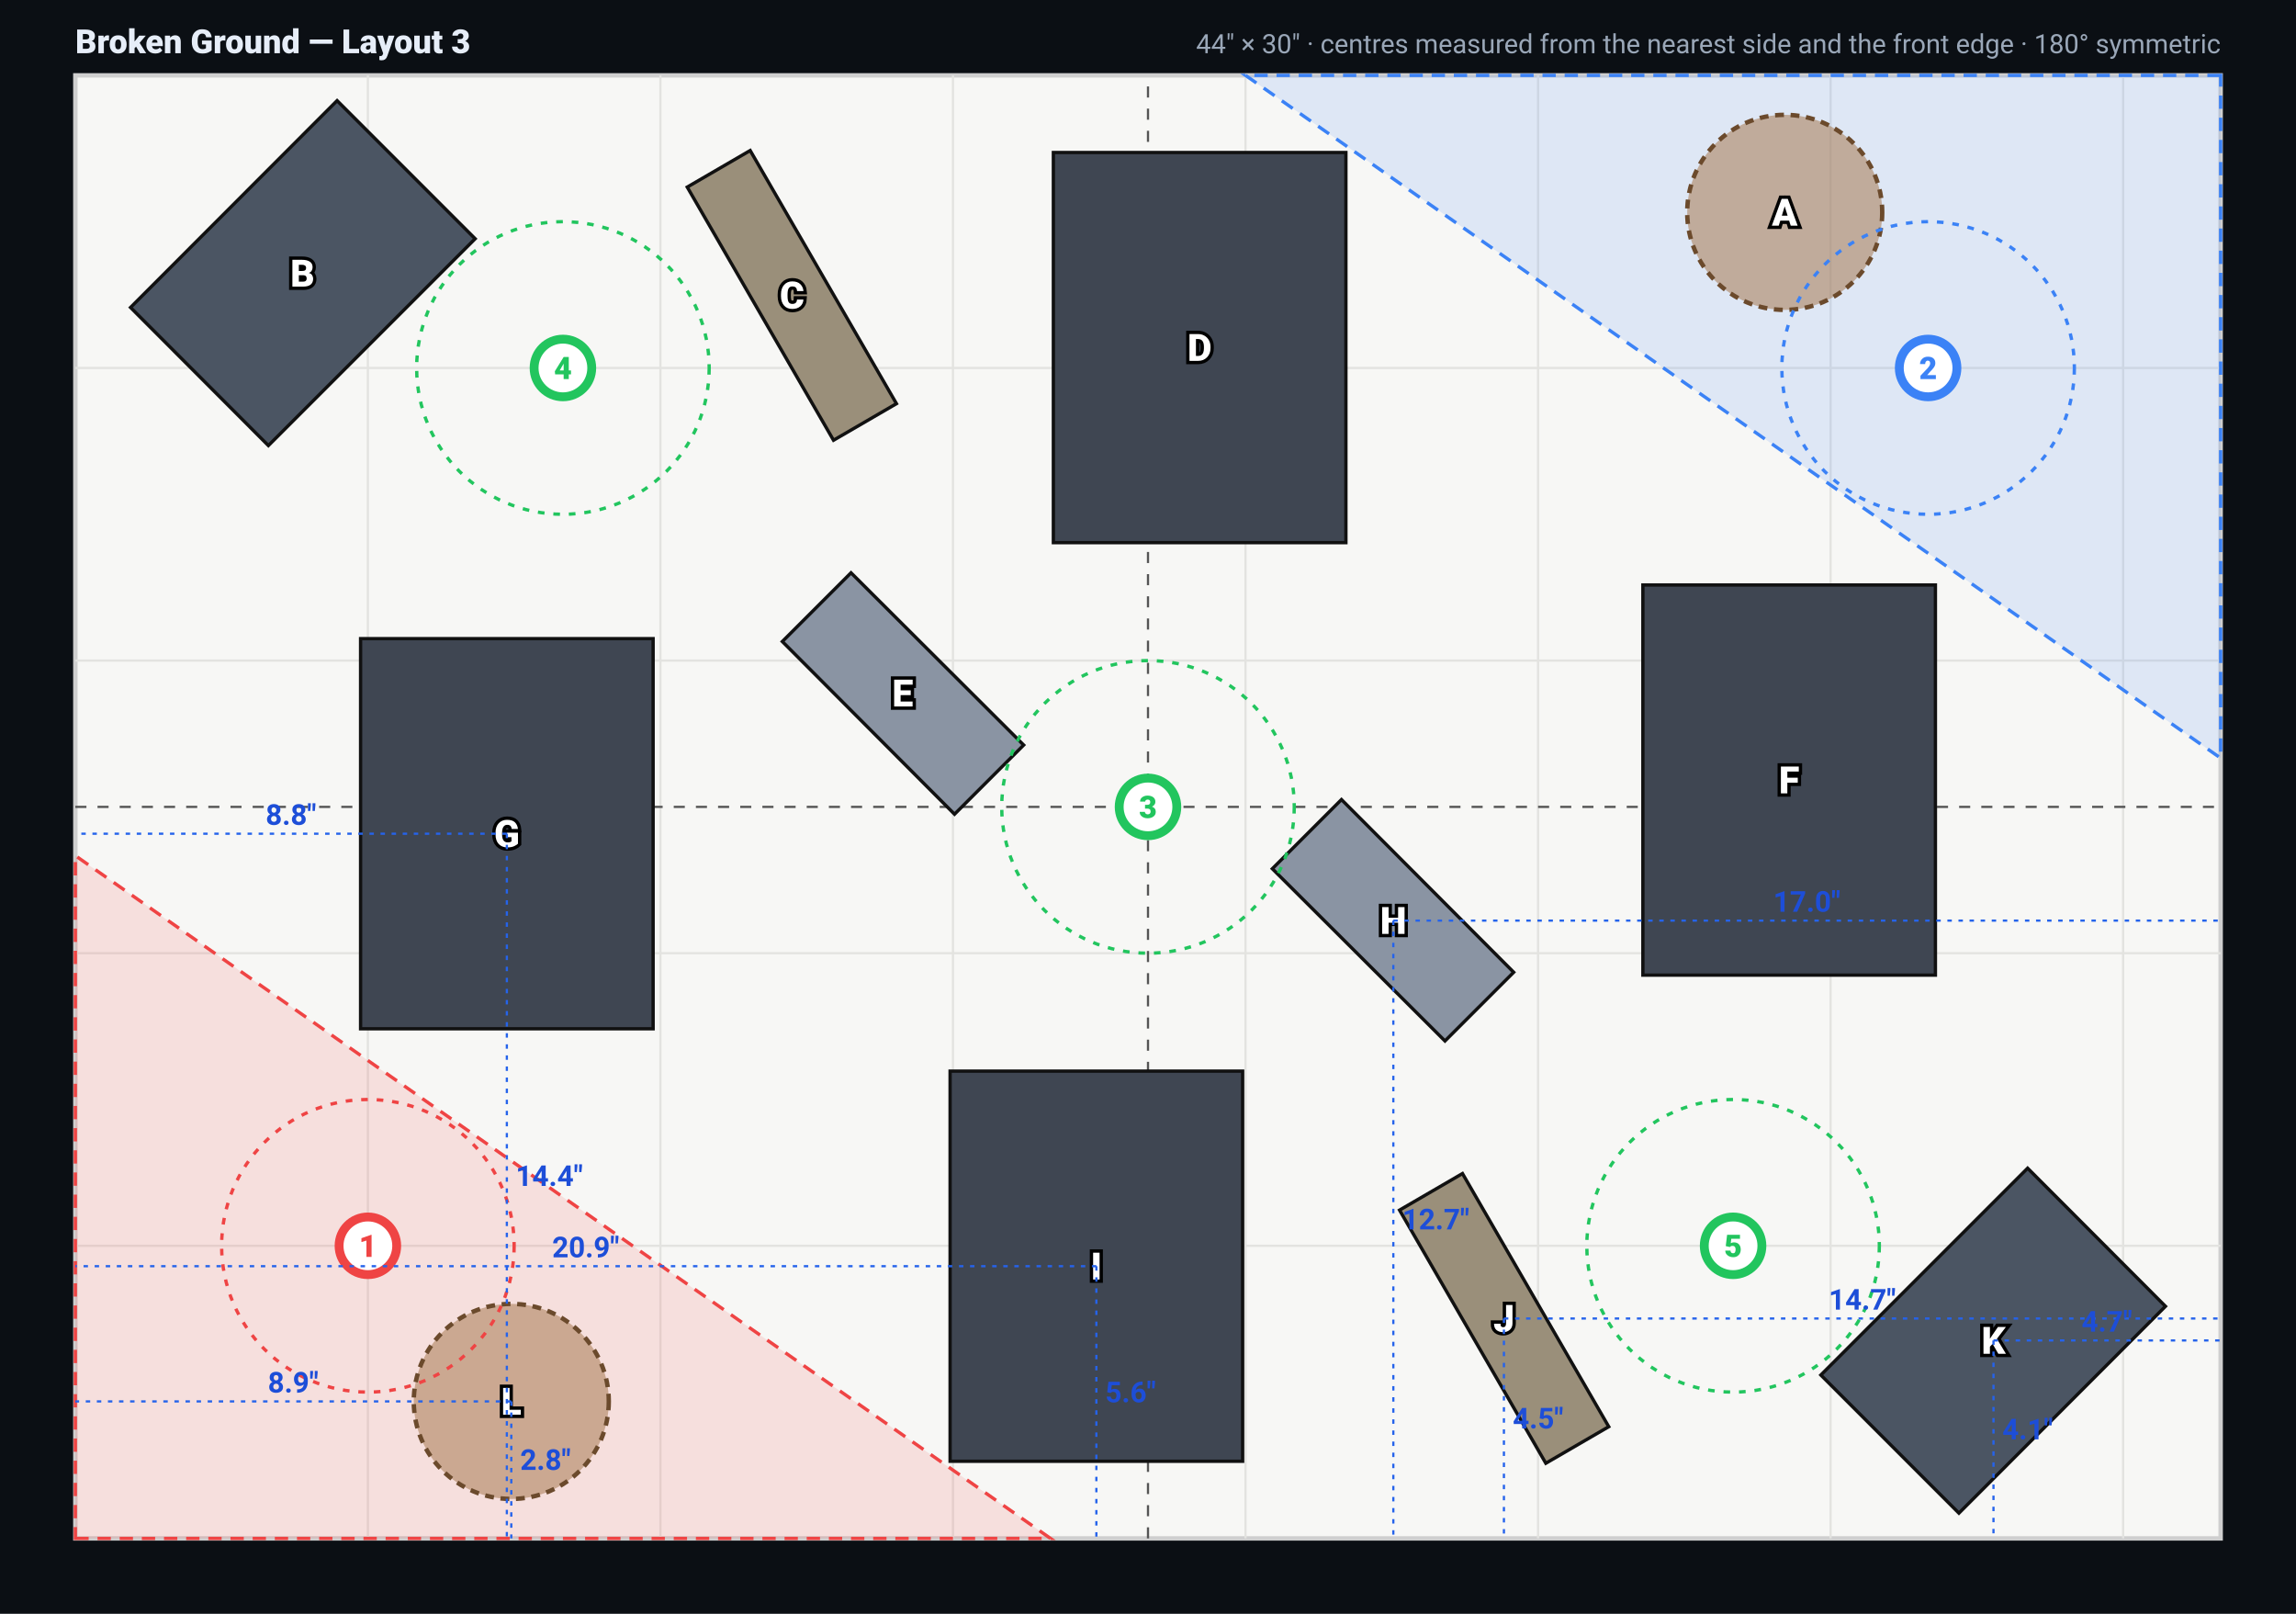
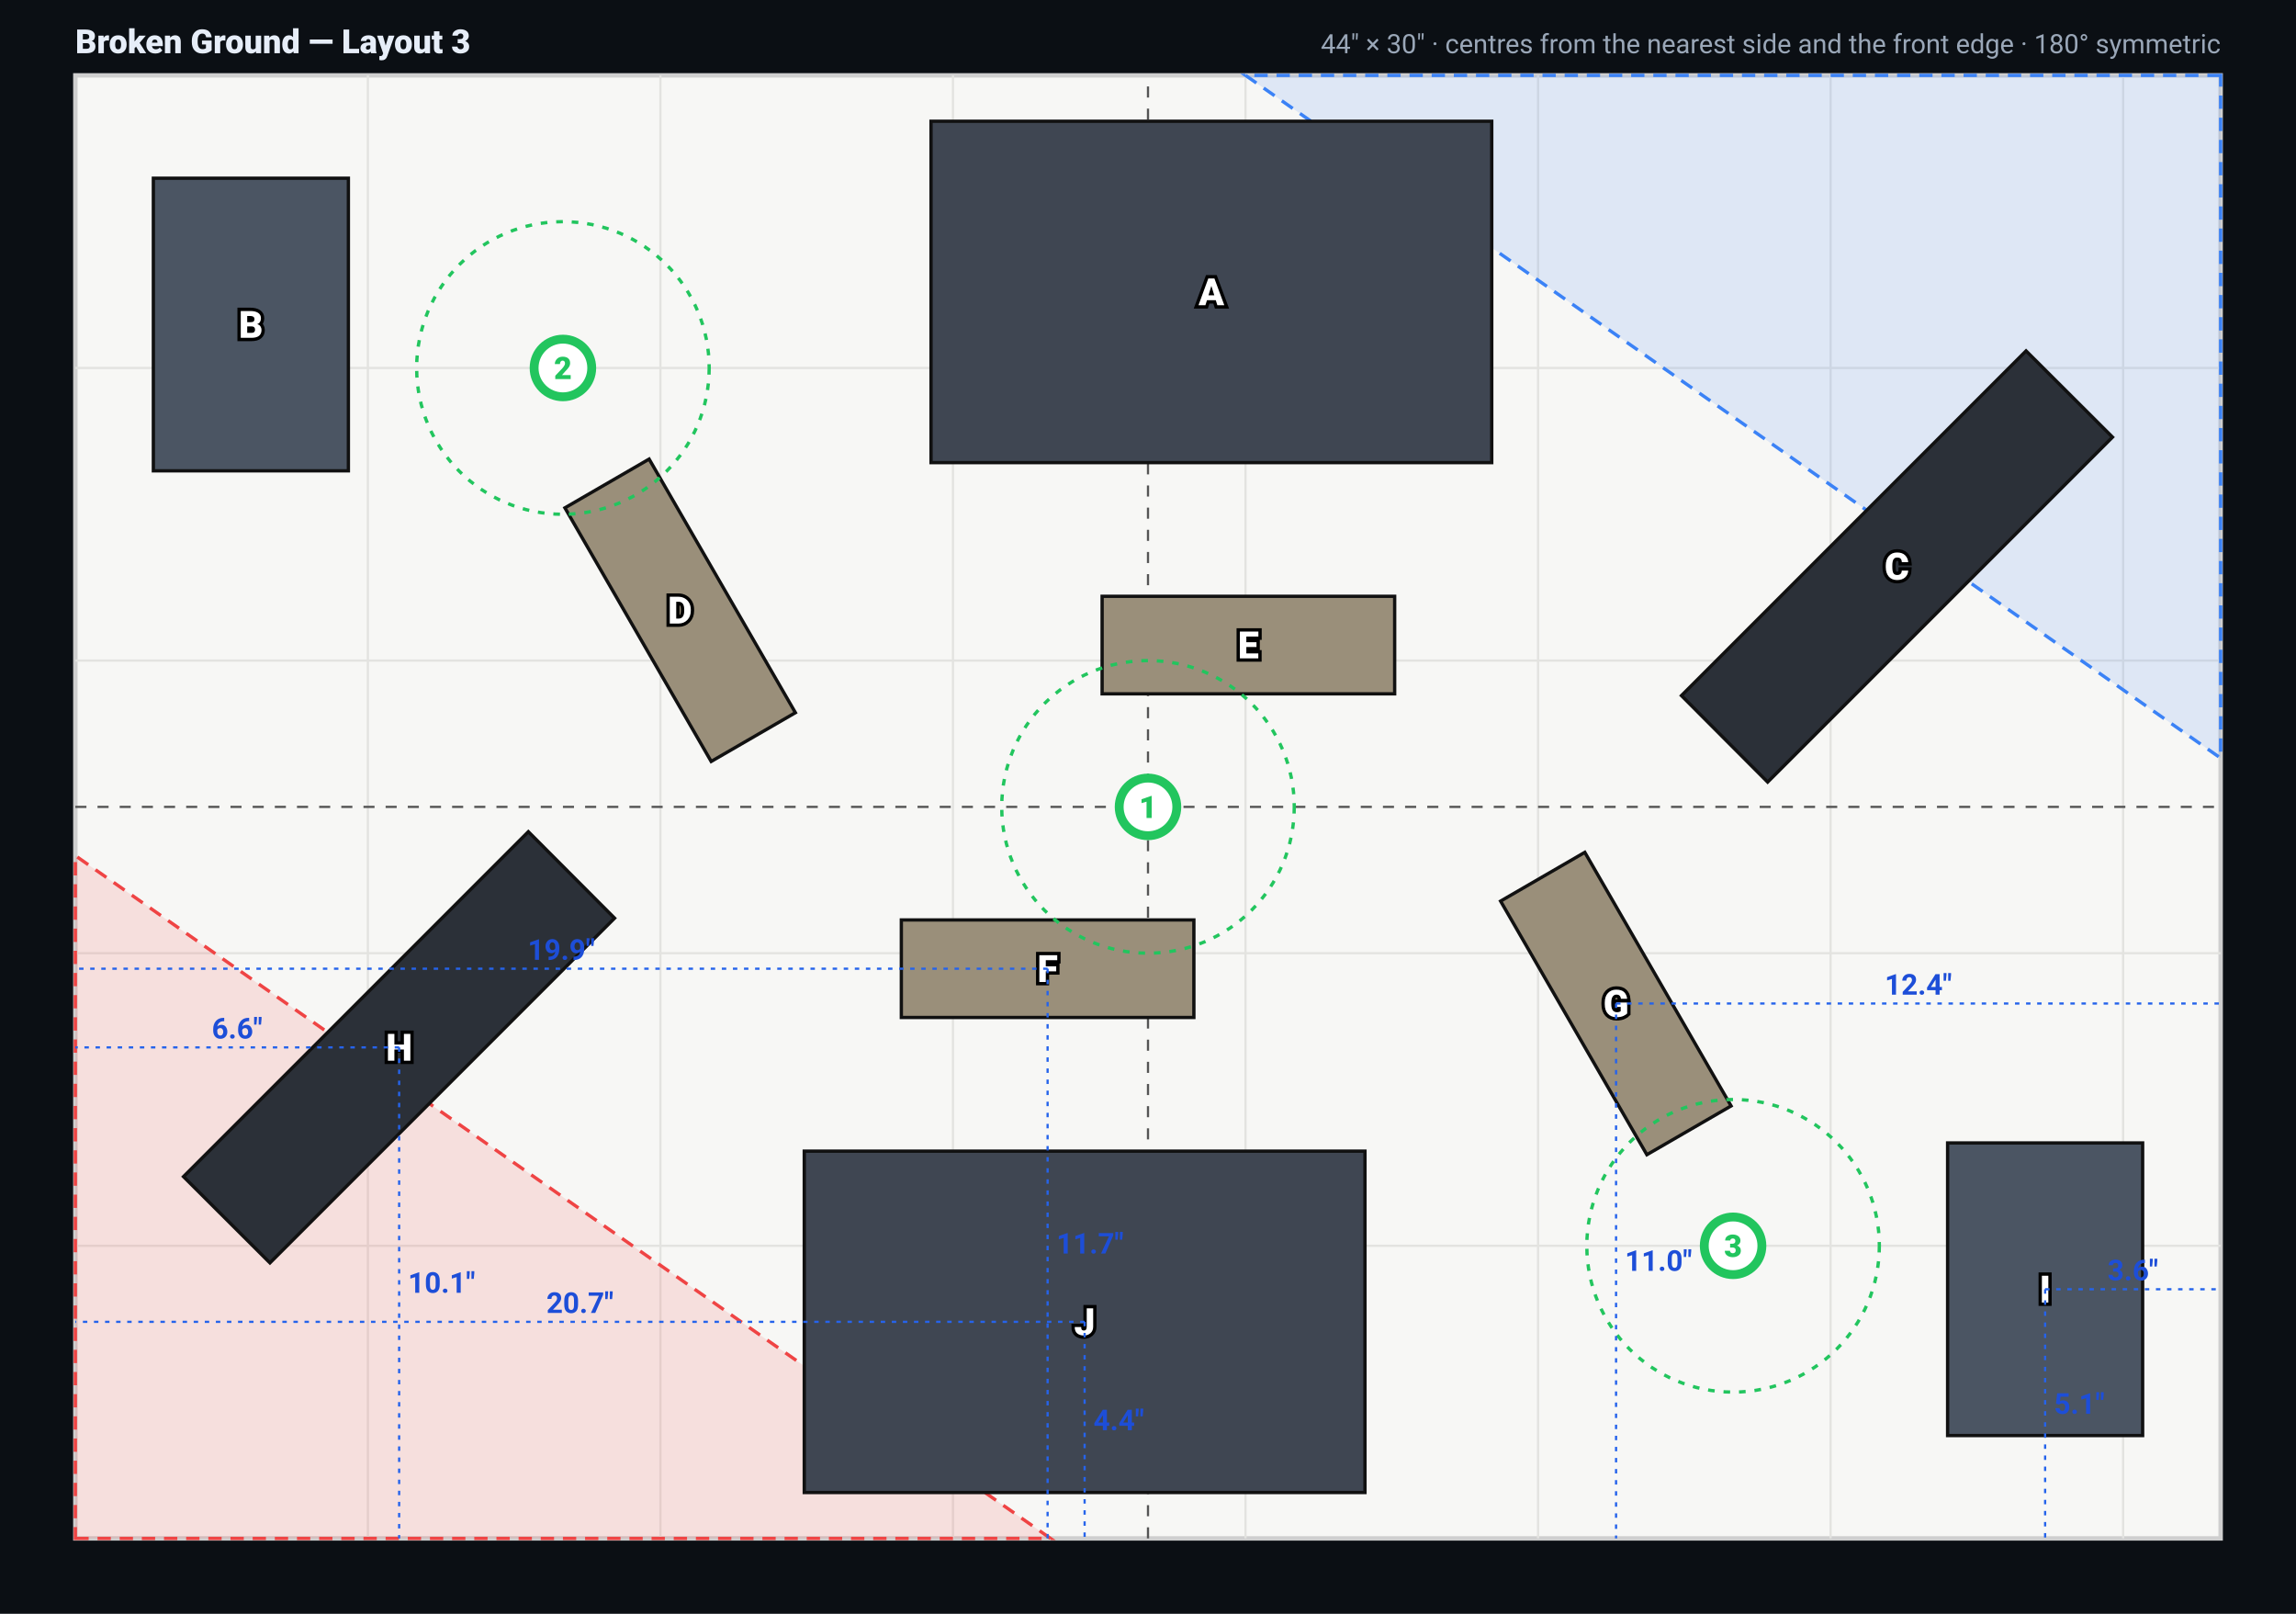
<svg xmlns="http://www.w3.org/2000/svg" viewBox="0 0 1036 728" role="img" aria-label="BG-3" font-family="-apple-system,Segoe UI,Roboto,sans-serif">
  <rect x="0" y="0" width="1036" height="728" fill="#0b0f14" />
  <rect x="34" y="34" width="968" height="660" fill="#f7f7f5" stroke="#cfcfcf" stroke-width="2" />
  <line x1="166.0" y1="34" x2="166.0" y2="694" stroke="#e3e3e0" stroke-width="1" />
  <line x1="298.0" y1="34" x2="298.0" y2="694" stroke="#e3e3e0" stroke-width="1" />
  <line x1="430.0" y1="34" x2="430.0" y2="694" stroke="#e3e3e0" stroke-width="1" />
  <line x1="562.0" y1="34" x2="562.0" y2="694" stroke="#e3e3e0" stroke-width="1" />
  <line x1="694.0" y1="34" x2="694.0" y2="694" stroke="#e3e3e0" stroke-width="1" />
  <line x1="826.0" y1="34" x2="826.0" y2="694" stroke="#e3e3e0" stroke-width="1" />
  <line x1="958.0" y1="34" x2="958.0" y2="694" stroke="#e3e3e0" stroke-width="1" />
  <line x1="34" y1="562.0" x2="1002" y2="562.0" stroke="#e3e3e0" stroke-width="1" />
  <line x1="34" y1="430.0" x2="1002" y2="430.0" stroke="#e3e3e0" stroke-width="1" />
  <line x1="34" y1="298.0" x2="1002" y2="298.0" stroke="#e3e3e0" stroke-width="1" />
  <line x1="34" y1="166.0" x2="1002" y2="166.0" stroke="#e3e3e0" stroke-width="1" />
  <polygon points="34.0,694.0 474.0,694.0 34.0,386.0" fill="rgba(239,68,68,0.13)" stroke="#ef4444" stroke-dasharray="6 4" stroke-width="1.5" />
  <polygon points="1002.0,34.0 562.0,34.0 1002.0,342.0" fill="rgba(59,130,246,0.13)" stroke="#3b82f6" stroke-dasharray="6 4" stroke-width="1.5" />
  <line x1="34.0" y1="364.0" x2="1002.0" y2="364.0" stroke="#555" stroke-dasharray="5 5" stroke-width="1" />
  <line x1="518.0" y1="694.0" x2="518.0" y2="34.0" stroke="#555" stroke-dasharray="5 5" stroke-width="1" />
-   <circle cx="805.3" cy="95.8" r="44.0" fill="#a77b52" fill-opacity="0.55" stroke="#6b4a2c" stroke-width="2" stroke-dasharray="4 3" />
-   <text x="805.3" y="101.8" text-anchor="middle" font-size="17" font-weight="800" fill="#fff" stroke="#000" stroke-width="3" paint-order="stroke">A</text>
-   <polygon points="58.9,138.7 121.1,201.0 214.4,107.7 152.1,45.4" fill="#4b5563" stroke="#111" stroke-width="1.5" />
-   <text x="136.5" y="129.3" text-anchor="middle" font-size="17" font-weight="800" fill="#fff" stroke="#000" stroke-width="3" paint-order="stroke">B</text>
-   <polygon points="338.5,67.9 310.1,84.4 376.1,198.6 404.5,182.1" fill="#9a8f7a" stroke="#111" stroke-width="1.5" />
-   <text x="357.4" y="139.2" text-anchor="middle" font-size="17" font-weight="800" fill="#fff" stroke="#000" stroke-width="3" paint-order="stroke">C</text>
-   <polygon points="475.3,244.8 607.3,244.8 607.3,68.8 475.3,68.8" fill="#3f4652" stroke="#111" stroke-width="1.5" />
-   <text x="541.3" y="162.8" text-anchor="middle" font-size="17" font-weight="800" fill="#fff" stroke="#000" stroke-width="3" paint-order="stroke">D</text>
-   <polygon points="384.0,258.4 353.0,289.4 430.7,367.3 461.9,336.1" fill="#8a94a3" stroke="#111" stroke-width="1.5" />
-   <text x="407.3" y="318.7" text-anchor="middle" font-size="17" font-weight="800" fill="#fff" stroke="#000" stroke-width="3" paint-order="stroke">E</text>
-   <polygon points="873.3,263.9 741.3,263.9 741.3,439.9 873.3,439.9" fill="#3f4652" stroke="#111" stroke-width="1.5" />
-   <text x="807.3" y="357.9" text-anchor="middle" font-size="17" font-weight="800" fill="#fff" stroke="#000" stroke-width="3" paint-order="stroke">F</text>
-   <polygon points="162.7,464.1 294.7,464.1 294.7,288.1 162.7,288.1" fill="#3f4652" stroke="#111" stroke-width="1.5" />
-   <text x="228.7" y="382.1" text-anchor="middle" font-size="17" font-weight="800" fill="#fff" stroke="#000" stroke-width="3" paint-order="stroke">G</text>
-   <polygon points="652.0,469.6 683.0,438.6 605.3,360.7 574.1,391.9" fill="#8a94a3" stroke="#111" stroke-width="1.5" />
-   <text x="628.7" y="421.3" text-anchor="middle" font-size="17" font-weight="800" fill="#fff" stroke="#000" stroke-width="3" paint-order="stroke">H</text>
-   <polygon points="560.7,483.2 428.7,483.2 428.7,659.2 560.7,659.2" fill="#3f4652" stroke="#111" stroke-width="1.5" />
-   <text x="494.7" y="577.2" text-anchor="middle" font-size="17" font-weight="800" fill="#fff" stroke="#000" stroke-width="3" paint-order="stroke">I</text>
-   <polygon points="697.5,660.1 725.9,643.6 659.9,529.4 631.5,545.9" fill="#9a8f7a" stroke="#111" stroke-width="1.5" />
-   <text x="678.6" y="600.8" text-anchor="middle" font-size="17" font-weight="800" fill="#fff" stroke="#000" stroke-width="3" paint-order="stroke">J</text>
-   <polygon points="977.1,589.3 914.9,527.0 821.6,620.3 883.9,682.6" fill="#4b5563" stroke="#111" stroke-width="1.5" />
-   <text x="899.5" y="610.7" text-anchor="middle" font-size="17" font-weight="800" fill="#fff" stroke="#000" stroke-width="3" paint-order="stroke">K</text>
-   <circle cx="230.7" cy="632.2" r="44.0" fill="#a77b52" fill-opacity="0.55" stroke="#6b4a2c" stroke-width="2" stroke-dasharray="4 3" />
-   <text x="230.7" y="638.2" text-anchor="middle" font-size="17" font-weight="800" fill="#fff" stroke="#000" stroke-width="3" paint-order="stroke">L</text>
-   <circle cx="166.0" cy="562.0" r="66.0" fill="none" stroke="#ef4444" stroke-width="1.5" stroke-dasharray="3 4" />
-   <circle cx="166.0" cy="562.0" r="13" fill="#fff" stroke="#ef4444" stroke-width="4" />
-   <text x="166.0" y="567.0" text-anchor="middle" font-size="14" font-weight="800" fill="#ef4444">1</text>
-   <circle cx="870.0" cy="166.0" r="66.0" fill="none" stroke="#3b82f6" stroke-width="1.5" stroke-dasharray="3 4" />
-   <circle cx="870.0" cy="166.0" r="13" fill="#fff" stroke="#3b82f6" stroke-width="4" />
-   <text x="870.0" y="171.0" text-anchor="middle" font-size="14" font-weight="800" fill="#3b82f6">2</text>
+   <polygon points="420.1,54.7 420.1,208.7 673.1,208.7 673.1,54.7" fill="#3f4652" stroke="#111" stroke-width="1.5" />
+   <text x="546.6" y="137.7" text-anchor="middle" font-size="17" font-weight="800" fill="#fff" stroke="#000" stroke-width="3" paint-order="stroke">A</text>
+   <polygon points="157.2,80.4 69.2,80.4 69.2,212.4 157.2,212.4" fill="#4b5563" stroke="#111" stroke-width="1.5" />
+   <text x="113.2" y="152.4" text-anchor="middle" font-size="17" font-weight="800" fill="#fff" stroke="#000" stroke-width="3" paint-order="stroke">B</text>
+   <polygon points="758.7,313.8 797.6,352.8 953.2,197.2 914.2,158.3" fill="#2b3038" stroke="#111" stroke-width="1.5" />
+   <text x="855.9" y="261.5" text-anchor="middle" font-size="17" font-weight="800" fill="#fff" stroke="#000" stroke-width="3" paint-order="stroke">C</text>
+   <polygon points="292.9,207.1 254.9,229.1 320.9,343.5 358.9,321.5" fill="#9a8f7a" stroke="#111" stroke-width="1.5" />
+   <text x="306.8" y="281.3" text-anchor="middle" font-size="17" font-weight="800" fill="#fff" stroke="#000" stroke-width="3" paint-order="stroke">D</text>
+   <polygon points="629.3,313.0 629.3,269.0 497.3,269.0 497.3,313.0" fill="#9a8f7a" stroke="#111" stroke-width="1.5" />
+   <text x="563.3" y="297.0" text-anchor="middle" font-size="17" font-weight="800" fill="#fff" stroke="#000" stroke-width="3" paint-order="stroke">E</text>
+   <polygon points="406.7,415.0 406.7,459.0 538.7,459.0 538.7,415.0" fill="#9a8f7a" stroke="#111" stroke-width="1.5" />
+   <text x="472.7" y="443.0" text-anchor="middle" font-size="17" font-weight="800" fill="#fff" stroke="#000" stroke-width="3" paint-order="stroke">F</text>
+   <polygon points="743.1,520.9 781.1,498.9 715.1,384.5 677.1,406.5" fill="#9a8f7a" stroke="#111" stroke-width="1.5" />
+   <text x="729.2" y="458.7" text-anchor="middle" font-size="17" font-weight="800" fill="#fff" stroke="#000" stroke-width="3" paint-order="stroke">G</text>
+   <polygon points="277.3,414.2 238.4,375.2 82.8,530.8 121.8,569.7" fill="#2b3038" stroke="#111" stroke-width="1.5" />
+   <text x="180.1" y="478.5" text-anchor="middle" font-size="17" font-weight="800" fill="#fff" stroke="#000" stroke-width="3" paint-order="stroke">H</text>
+   <polygon points="878.8,647.6 966.8,647.6 966.8,515.6 878.8,515.6" fill="#4b5563" stroke="#111" stroke-width="1.5" />
+   <text x="922.8" y="587.6" text-anchor="middle" font-size="17" font-weight="800" fill="#fff" stroke="#000" stroke-width="3" paint-order="stroke">I</text>
+   <polygon points="615.9,673.3 615.9,519.3 362.9,519.3 362.9,673.3" fill="#3f4652" stroke="#111" stroke-width="1.5" />
+   <text x="489.4" y="602.3" text-anchor="middle" font-size="17" font-weight="800" fill="#fff" stroke="#000" stroke-width="3" paint-order="stroke">J</text>
  <circle cx="518.0" cy="364.0" r="66.0" fill="none" stroke="#22c55e" stroke-width="1.5" stroke-dasharray="3 4" />
  <circle cx="518.0" cy="364.0" r="13" fill="#fff" stroke="#22c55e" stroke-width="4" />
-   <text x="518.0" y="369.0" text-anchor="middle" font-size="14" font-weight="800" fill="#22c55e">3</text>
+   <text x="518.0" y="369.0" text-anchor="middle" font-size="14" font-weight="800" fill="#22c55e">1</text>
  <circle cx="254.0" cy="166.0" r="66.0" fill="none" stroke="#22c55e" stroke-width="1.5" stroke-dasharray="3 4" />
  <circle cx="254.0" cy="166.0" r="13" fill="#fff" stroke="#22c55e" stroke-width="4" />
-   <text x="254.0" y="171.0" text-anchor="middle" font-size="14" font-weight="800" fill="#22c55e">4</text>
+   <text x="254.0" y="171.0" text-anchor="middle" font-size="14" font-weight="800" fill="#22c55e">2</text>
  <circle cx="782.0" cy="562.0" r="66.0" fill="none" stroke="#22c55e" stroke-width="1.5" stroke-dasharray="3 4" />
  <circle cx="782.0" cy="562.0" r="13" fill="#fff" stroke="#22c55e" stroke-width="4" />
-   <text x="782.0" y="567.0" text-anchor="middle" font-size="14" font-weight="800" fill="#22c55e">5</text>
-   <line x1="228.7" y1="376.1" x2="34.0" y2="376.1" stroke="#2563eb" stroke-width="1" stroke-dasharray="2 3" />
-   <line x1="228.7" y1="376.1" x2="228.7" y2="694.0" stroke="#2563eb" stroke-width="1" stroke-dasharray="2 3" />
-   <text x="131.3" y="372.1" text-anchor="middle" font-size="13" font-weight="700" fill="#1d4ed8">8.8"</text>
-   <text x="232.7" y="535.0" font-size="13" font-weight="700" fill="#1d4ed8">14.4"</text>
-   <line x1="628.7" y1="415.3" x2="1002.0" y2="415.3" stroke="#2563eb" stroke-width="1" stroke-dasharray="2 3" />
-   <line x1="628.7" y1="415.3" x2="628.7" y2="694.0" stroke="#2563eb" stroke-width="1" stroke-dasharray="2 3" />
-   <text x="815.3" y="411.3" text-anchor="middle" font-size="13" font-weight="700" fill="#1d4ed8">17.0"</text>
-   <text x="632.7" y="554.6" font-size="13" font-weight="700" fill="#1d4ed8">12.7"</text>
-   <line x1="494.7" y1="571.2" x2="34.0" y2="571.2" stroke="#2563eb" stroke-width="1" stroke-dasharray="2 3" />
-   <line x1="494.7" y1="571.2" x2="494.7" y2="694.0" stroke="#2563eb" stroke-width="1" stroke-dasharray="2 3" />
-   <text x="264.3" y="567.2" text-anchor="middle" font-size="13" font-weight="700" fill="#1d4ed8">20.9"</text>
-   <text x="498.7" y="632.6" font-size="13" font-weight="700" fill="#1d4ed8">5.6"</text>
-   <line x1="678.6" y1="594.8" x2="1002.0" y2="594.8" stroke="#2563eb" stroke-width="1" stroke-dasharray="2 3" />
-   <line x1="678.6" y1="594.8" x2="678.6" y2="694.0" stroke="#2563eb" stroke-width="1" stroke-dasharray="2 3" />
-   <text x="840.3" y="590.8" text-anchor="middle" font-size="13" font-weight="700" fill="#1d4ed8">14.7"</text>
-   <text x="682.6" y="644.4" font-size="13" font-weight="700" fill="#1d4ed8">4.5"</text>
-   <line x1="899.5" y1="604.7" x2="1002.0" y2="604.7" stroke="#2563eb" stroke-width="1" stroke-dasharray="2 3" />
-   <line x1="899.5" y1="604.7" x2="899.5" y2="694.0" stroke="#2563eb" stroke-width="1" stroke-dasharray="2 3" />
-   <text x="950.7" y="600.7" text-anchor="middle" font-size="13" font-weight="700" fill="#1d4ed8">4.7"</text>
-   <text x="903.5" y="649.3" font-size="13" font-weight="700" fill="#1d4ed8">4.1"</text>
-   <line x1="230.7" y1="632.2" x2="34.0" y2="632.2" stroke="#2563eb" stroke-width="1" stroke-dasharray="2 3" />
-   <line x1="230.7" y1="632.2" x2="230.7" y2="694.0" stroke="#2563eb" stroke-width="1" stroke-dasharray="2 3" />
-   <text x="132.3" y="628.2" text-anchor="middle" font-size="13" font-weight="700" fill="#1d4ed8">8.9"</text>
-   <text x="234.7" y="663.1" font-size="13" font-weight="700" fill="#1d4ed8">2.8"</text>
+   <text x="782.0" y="567.0" text-anchor="middle" font-size="14" font-weight="800" fill="#22c55e">3</text>
+   <line x1="472.7" y1="437.0" x2="34.0" y2="437.0" stroke="#2563eb" stroke-width="1" stroke-dasharray="2 3" />
+   <line x1="472.7" y1="437.0" x2="472.7" y2="694.0" stroke="#2563eb" stroke-width="1" stroke-dasharray="2 3" />
+   <text x="253.3" y="433.0" text-anchor="middle" font-size="13" font-weight="700" fill="#1d4ed8">19.9"</text>
+   <text x="476.7" y="565.5" font-size="13" font-weight="700" fill="#1d4ed8">11.7"</text>
+   <line x1="729.2" y1="452.7" x2="1002.0" y2="452.7" stroke="#2563eb" stroke-width="1" stroke-dasharray="2 3" />
+   <line x1="729.2" y1="452.7" x2="729.2" y2="694.0" stroke="#2563eb" stroke-width="1" stroke-dasharray="2 3" />
+   <text x="865.6" y="448.7" text-anchor="middle" font-size="13" font-weight="700" fill="#1d4ed8">12.4"</text>
+   <text x="733.2" y="573.3" font-size="13" font-weight="700" fill="#1d4ed8">11.0"</text>
+   <line x1="180.1" y1="472.5" x2="34.0" y2="472.5" stroke="#2563eb" stroke-width="1" stroke-dasharray="2 3" />
+   <line x1="180.1" y1="472.5" x2="180.1" y2="694.0" stroke="#2563eb" stroke-width="1" stroke-dasharray="2 3" />
+   <text x="107.0" y="468.5" text-anchor="middle" font-size="13" font-weight="700" fill="#1d4ed8">6.6"</text>
+   <text x="184.1" y="583.2" font-size="13" font-weight="700" fill="#1d4ed8">10.1"</text>
+   <line x1="922.8" y1="581.6" x2="1002.0" y2="581.6" stroke="#2563eb" stroke-width="1" stroke-dasharray="2 3" />
+   <line x1="922.8" y1="581.6" x2="922.8" y2="694.0" stroke="#2563eb" stroke-width="1" stroke-dasharray="2 3" />
+   <text x="962.4" y="577.6" text-anchor="middle" font-size="13" font-weight="700" fill="#1d4ed8">3.6"</text>
+   <text x="926.8" y="637.8" font-size="13" font-weight="700" fill="#1d4ed8">5.1"</text>
+   <line x1="489.4" y1="596.3" x2="34.0" y2="596.3" stroke="#2563eb" stroke-width="1" stroke-dasharray="2 3" />
+   <line x1="489.4" y1="596.3" x2="489.4" y2="694.0" stroke="#2563eb" stroke-width="1" stroke-dasharray="2 3" />
+   <text x="261.7" y="592.3" text-anchor="middle" font-size="13" font-weight="700" fill="#1d4ed8">20.7"</text>
+   <text x="493.4" y="645.2" font-size="13" font-weight="700" fill="#1d4ed8">4.4"</text>
  <text x="34" y="24" font-size="15" font-weight="800" fill="#e6edf8">Broken Ground — Layout 3</text>
-   <text x="1002" y="24" text-anchor="end" font-size="12" fill="#9aa7b8">44" × 30" · centres measured from the nearest side and the front edge · 180° symmetric</text>
+   <text x="1002" y="24" text-anchor="end" font-size="12" fill="#9aa7b8">44" × 30" · centres from the nearest side and the front edge · 180° symmetric</text>
</svg>
